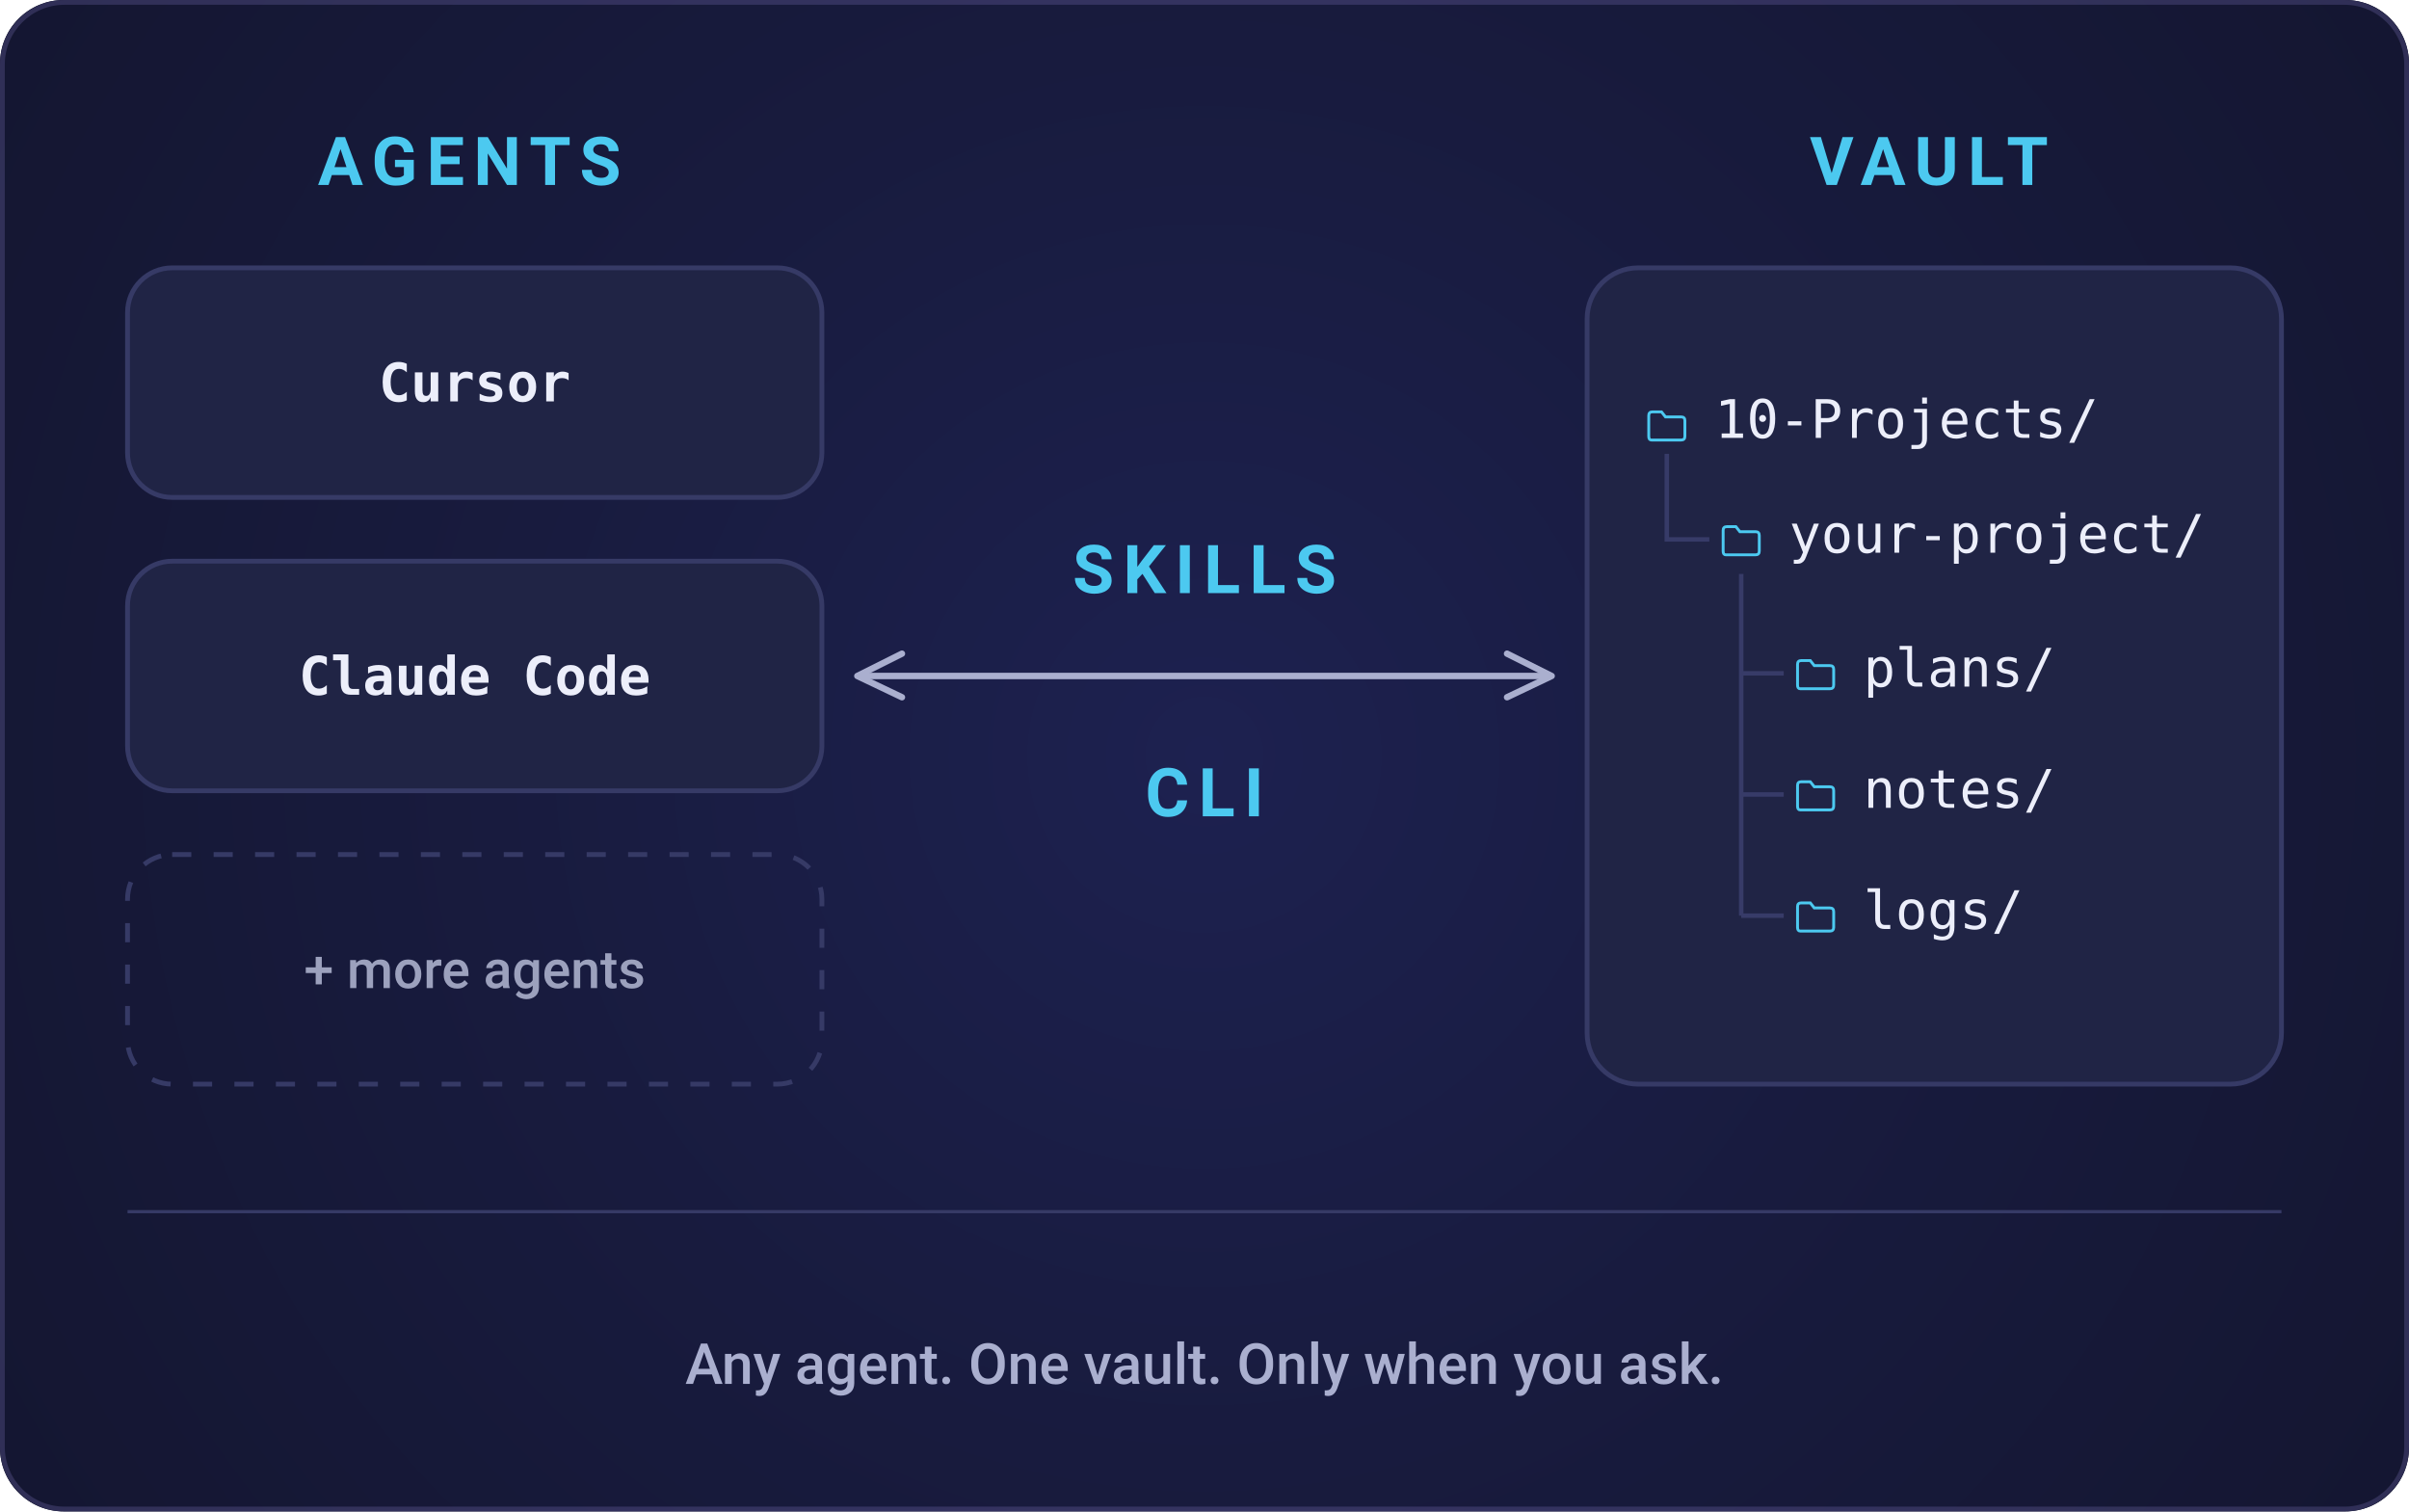
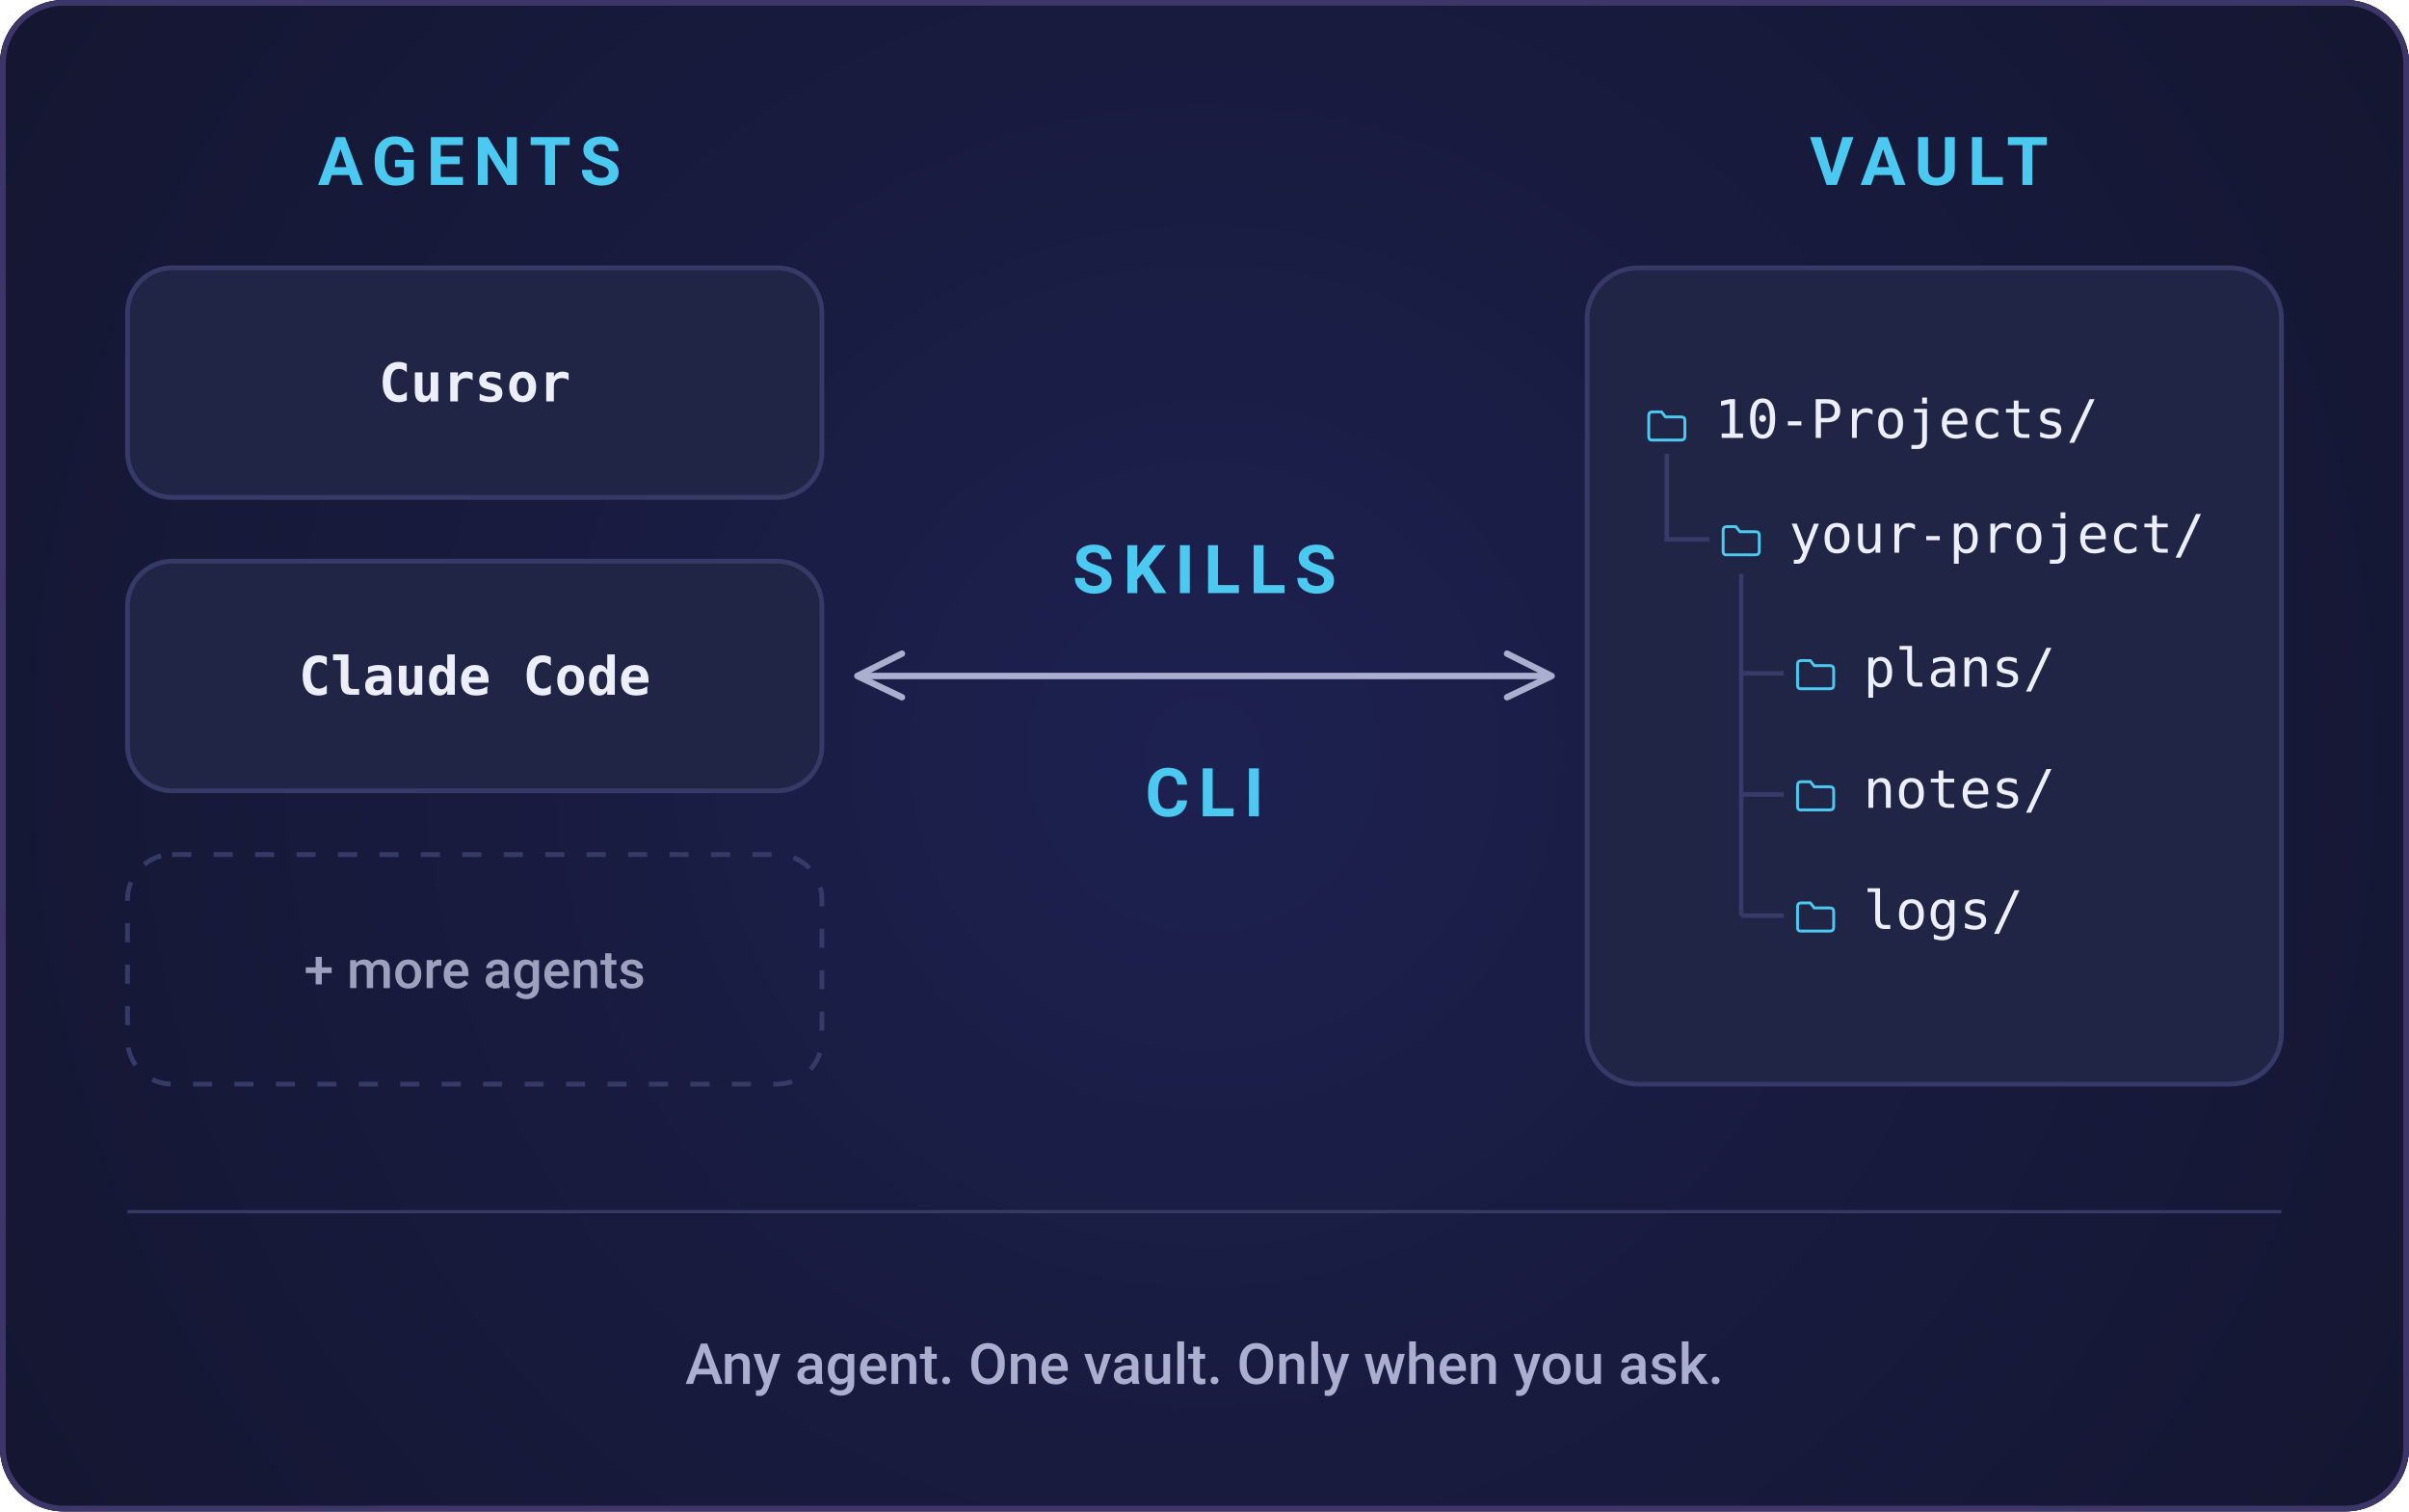
<svg xmlns="http://www.w3.org/2000/svg" width="680" height="426.6" viewBox="0 0 680 426.6" role="img" aria-labelledby="what-title what-desc" font-family="system-ui, -apple-system, 'Segoe UI', Roboto, Helvetica, Arial, sans-serif" text-rendering="geometricPrecision">
  <defs>
    <radialGradient id="glow" cx="340" cy="213.3" r="400" gradientUnits="userSpaceOnUse">
      <stop offset="0" stop-color="#1D2150" />
      <stop offset="0.5" stop-color="#181B3E" />
      <stop offset="1" stop-color="#141631" />
    </radialGradient>
    <symbol id="folder" viewBox="0 0 16 13">
      <path class="folder" d="M1.2 2.6q0-1.4 1.4-1.4h3.4l1.5 1.9h5.9q1.4 0 1.4 1.4v5.9q0 1.4-1.4 1.4H2.2q-1 0-1-1.4z" />
    </symbol>
  </defs>
  <style>
    .bg { fill: #141631; }
    .glow { fill: url(#glow); }
-     .frame { fill: none; stroke: #B5A6FF; stroke-opacity: 0.18; stroke-width: 1.35; } /* the site's --lab-frame */
+     .frame { fill: none; stroke: #3E3668; stroke-width: 1.61; } /* the site's --lab-border at 1.5px, as on code blocks */
    .card { fill: #202445; stroke: #363A66; stroke-width: 1.35; }
    .card-dash { fill: none; stroke: #363A66; stroke-width: 1.35; stroke-dasharray: 5.4 6.3; }
    .panel { fill: #202445; stroke: #363A66; stroke-width: 1.35; }
    .mono { font-family: ui-monospace, SFMono-Regular, Menlo, Consolas, monospace; }

    .kicker { fill: #4CC9F0; font-size: 19px; font-weight: 600; letter-spacing: 2.58px; }
    .name { fill: #ECEEFA; font-size: 15px; font-weight: 600; }
    .more { fill: #9CA1BD; font-size: 15px; font-weight: 500; }
    .caption { fill: #AAAFCF; font-size: 16px; font-weight: 500; }
    .file { fill: #ECEEFA; font-size: 15px; }

    .arrow { fill: none; stroke: #AAAFCF; stroke-width: 1.8; stroke-linecap: round; stroke-linejoin: round; }
    .tree { fill: none; stroke: #373B68; stroke-width: 1.26; }
    .folder { fill: none; stroke: #4CC9F0; stroke-width: 1.08; }
    .rule { fill: none; stroke: #363A66; stroke-width: 0.9; }
  </style>
  <rect class="bg" width="680" height="426.6" rx="18" />
  <rect class="glow" width="680" height="426.6" rx="18" />
-   <rect class="frame" x="0.675" y="0.675" width="678.65" height="425.25" rx="17.55" />
+   <rect class="frame" x="0.805" y="0.805" width="678.39" height="424.99" rx="17.195" />
  <text class="kicker" x="132.5" y="52.2" text-anchor="middle">AGENTS</text>
  <rect class="card" x="36" y="75.6" width="196" height="64.8" rx="12.6" />
  <text class="name mono" x="134" y="113.3" text-anchor="middle">Cursor</text>
  <rect class="card" x="36" y="158.4" width="196" height="64.8" rx="12.6" />
  <text class="name mono" x="134" y="196.1" text-anchor="middle">Claude Code</text>
  <rect class="card-dash" x="36" y="241.2" width="196" height="64.8" rx="12.6" />
  <text class="more" x="134" y="278.9" text-anchor="middle">+ more agents</text>
  <text class="kicker" x="340" y="167.4" text-anchor="middle">SKILLS</text>
  <path class="arrow" d="M244 190.8H436" />
  <path class="arrow" d="M254.6 184.5L242 190.8L254.6 196.8" />
  <path class="arrow" d="M425.4 184.5L438 190.8L425.4 196.8" />
  <text class="kicker" x="340" y="230.4" text-anchor="middle">CLI</text>
  <text class="kicker" x="544.5" y="52.2" text-anchor="middle">VAULT</text>
  <rect class="panel" x="448" y="75.6" width="196" height="230.4" rx="14.4" />
  <use href="#folder" x="464.5" y="115.35" width="12" height="9.75" />
  <text class="file mono" x="484" y="123.6">10-Projects/</text>
  <path class="tree" d="M470.5 128.1V152.25h12" />
  <use href="#folder" x="485.5" y="147.75" width="12" height="9.75" />
  <text class="file mono" x="505" y="156">your-project/</text>
  <path class="tree" d="M491.5 162V258.45" />
  <path class="tree" d="M491.5 190.05h12M491.5 224.25h12M491.5 258.45h12" />
  <use href="#folder" x="506.5" y="185.55" width="12" height="9.75" />
  <text class="file mono" x="526" y="193.8">plans/</text>
  <use href="#folder" x="506.5" y="219.75" width="12" height="9.75" />
  <text class="file mono" x="526" y="228">notes/</text>
  <use href="#folder" x="506.5" y="253.95" width="12" height="9.75" />
  <text class="file mono" x="526" y="262.2">logs/</text>
  <path class="rule" d="M36 342h608" />
  <text class="caption" x="340" y="390.6" text-anchor="middle">Any agent. One vault. Only when you ask.</text>
</svg>
